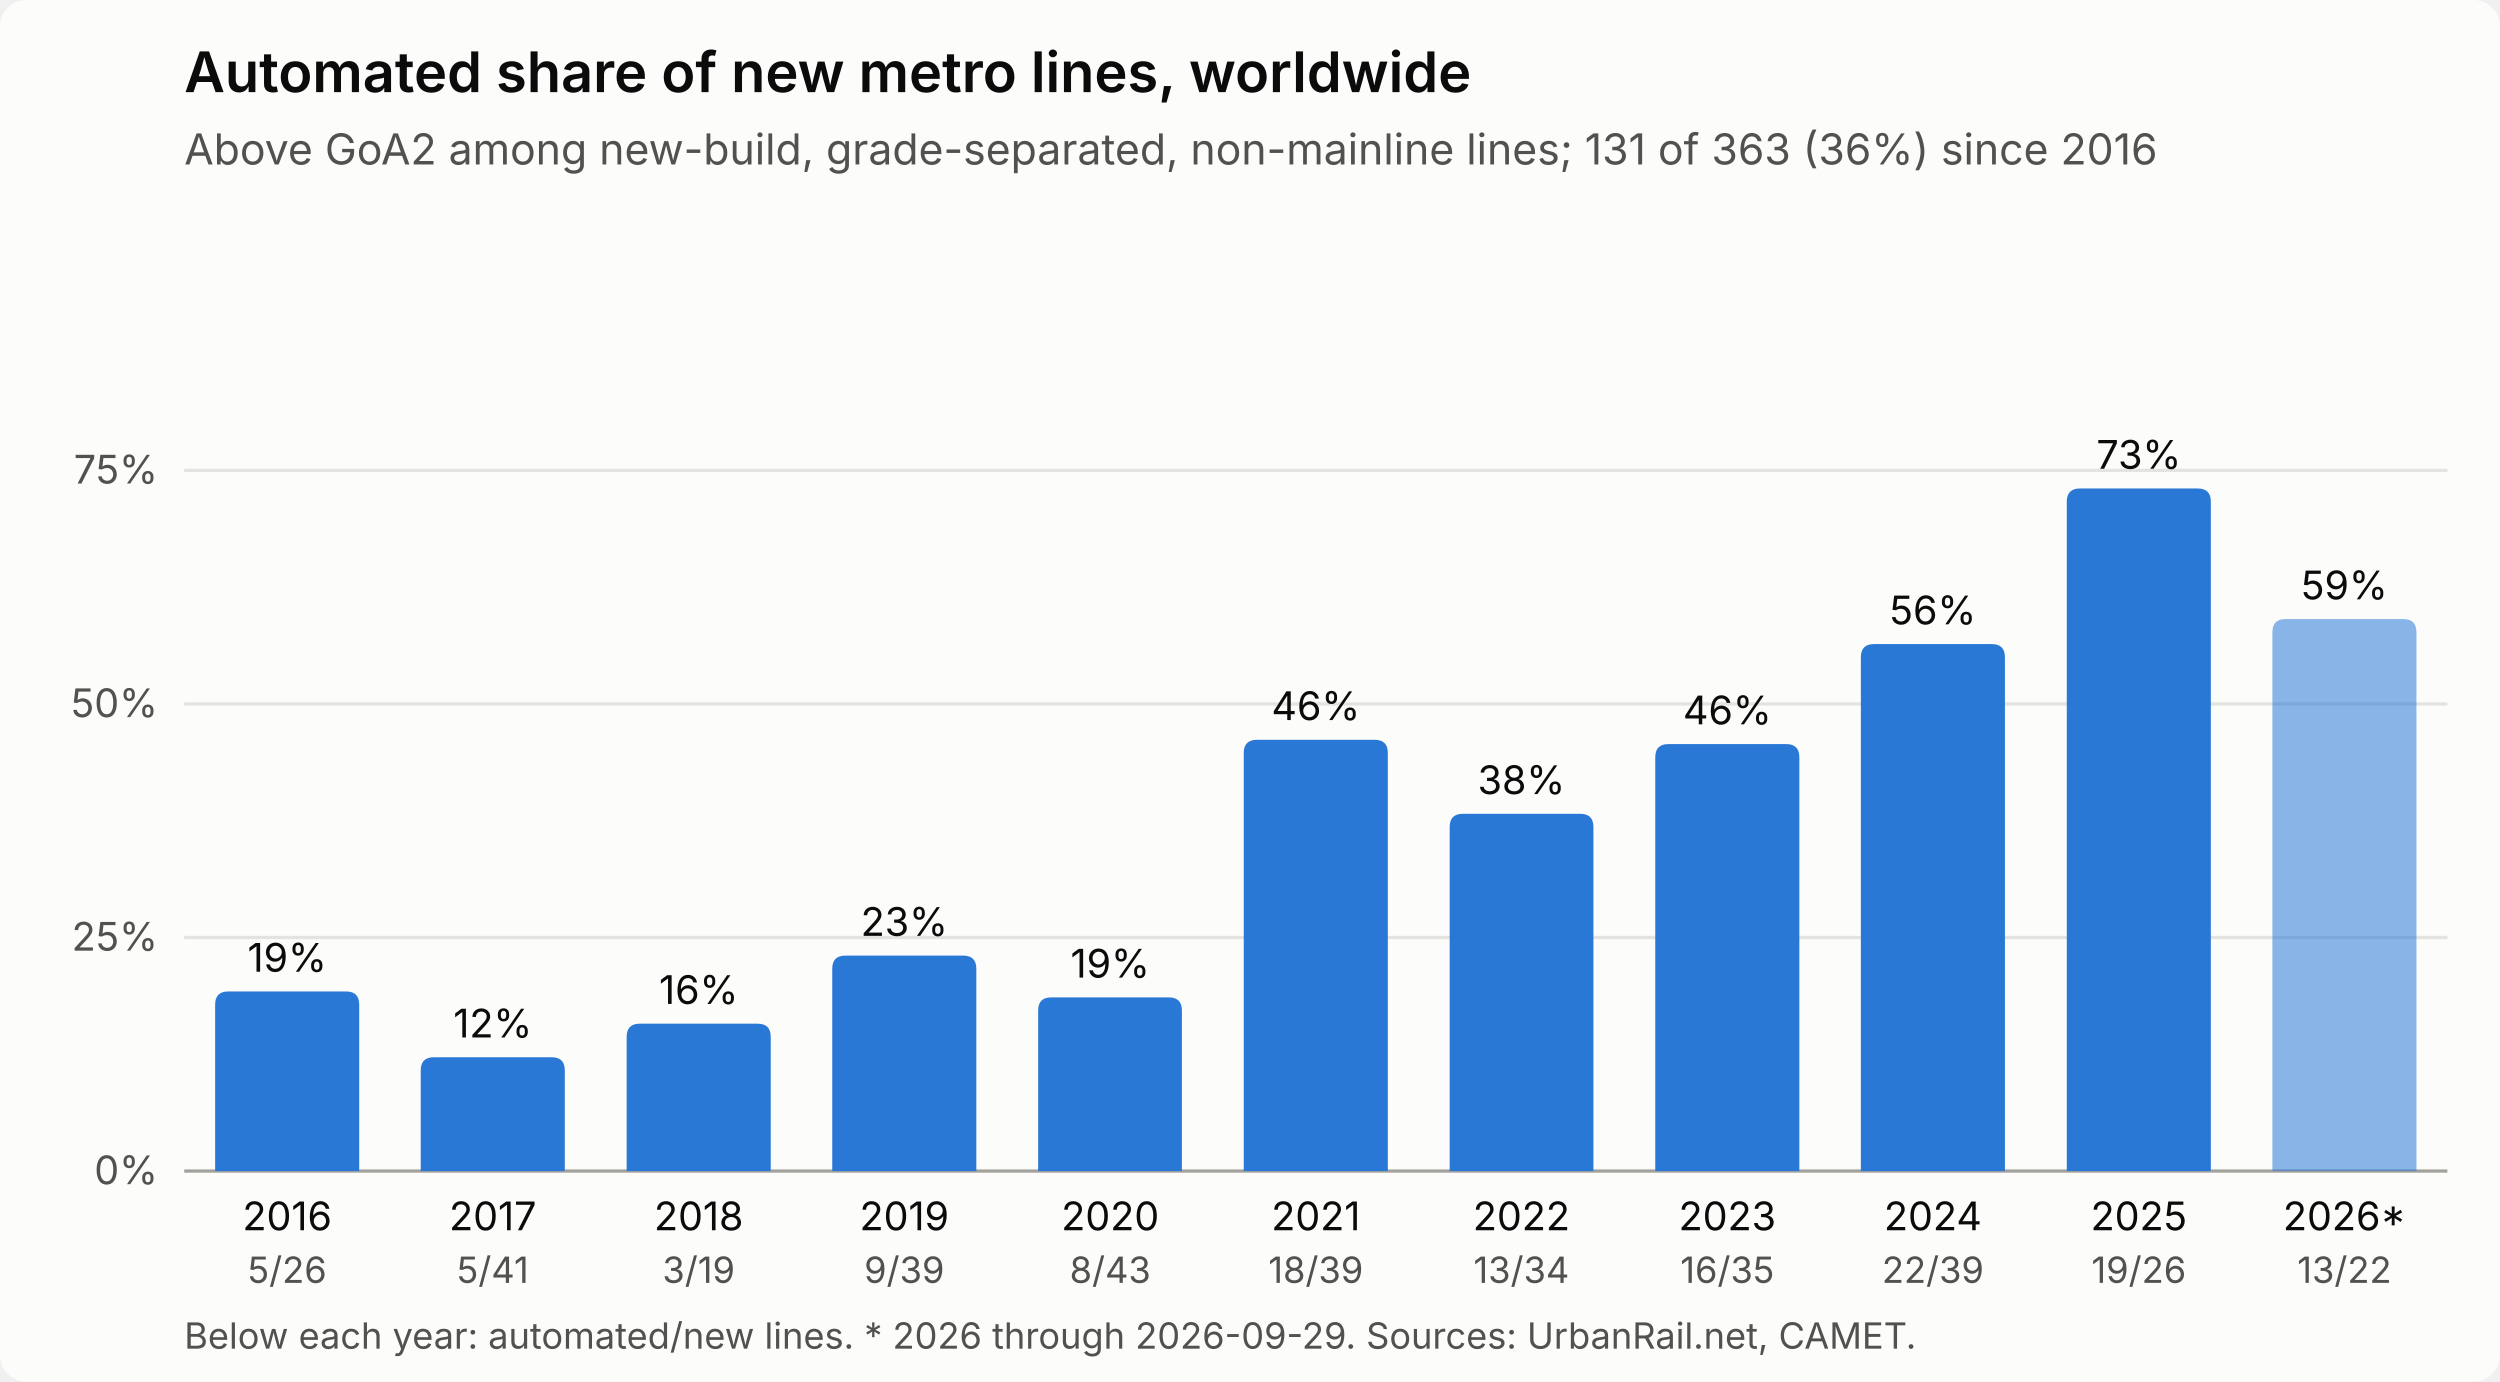
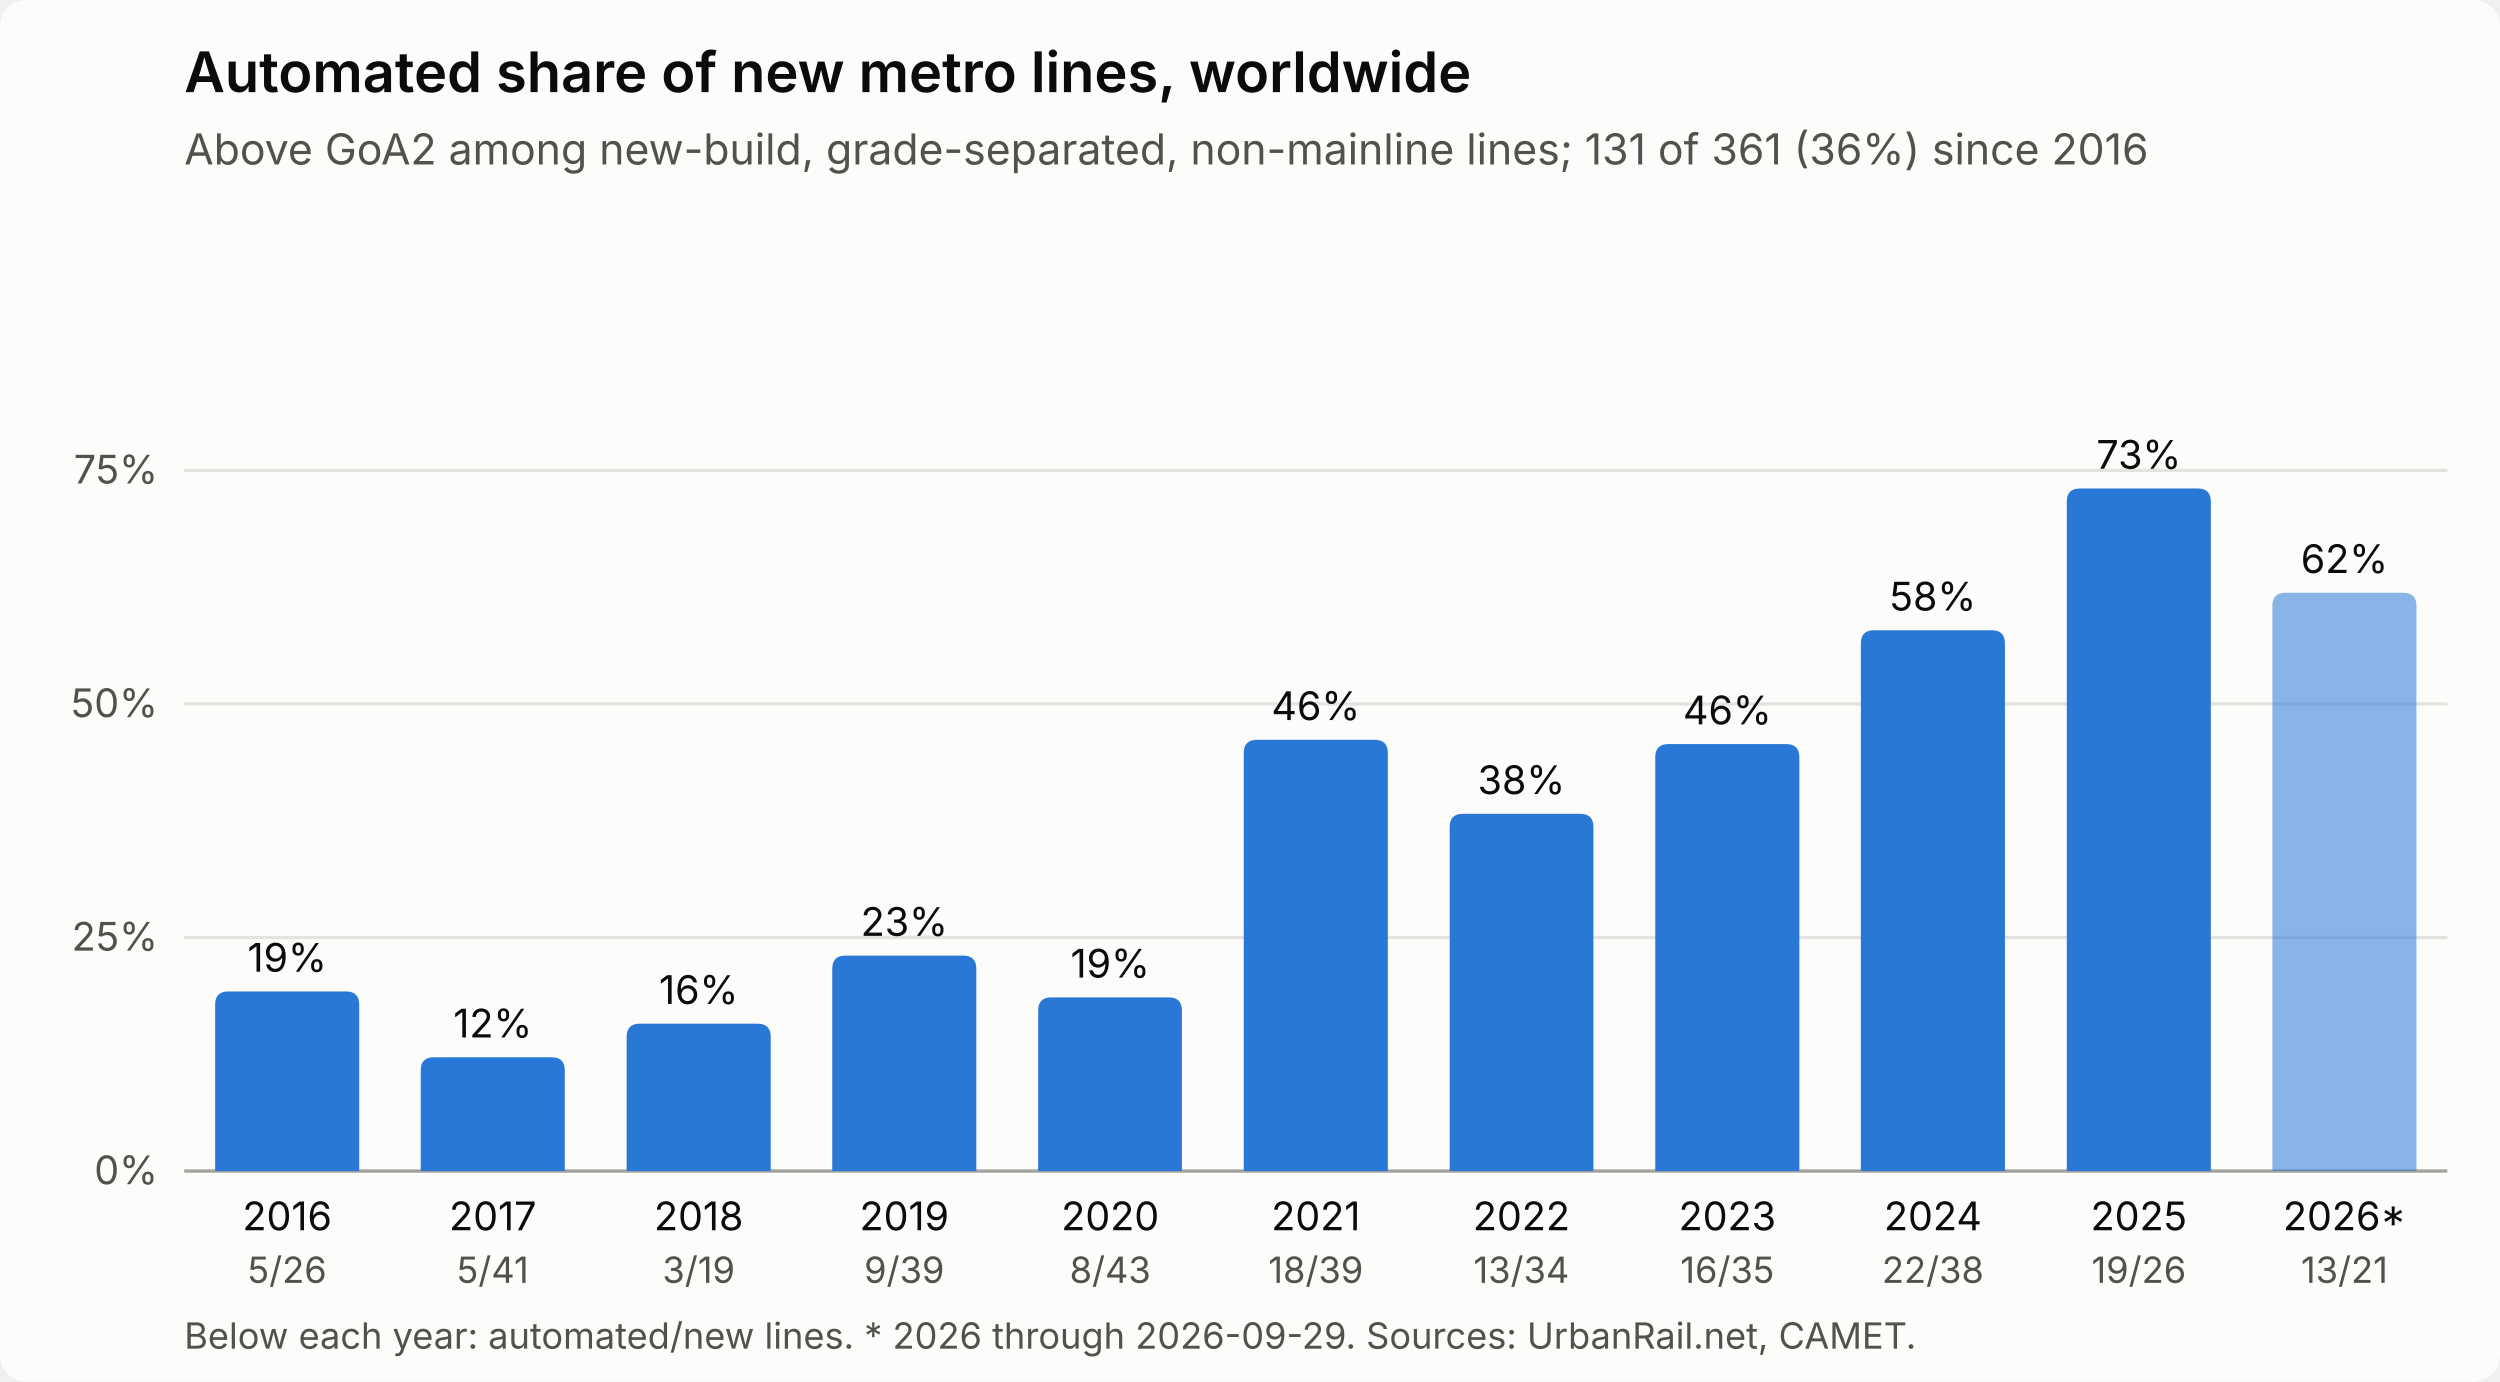
<svg xmlns="http://www.w3.org/2000/svg" viewBox="0 0 760 420" width="760" height="420" role="img" aria-labelledby="t d" font-family="system-ui, -apple-system, Segoe UI, sans-serif">
  <style>
.bg{fill:#fcfcfb}.bar{fill:#2a78d6}.bar.partial{fill-opacity:.55}
.grid{stroke:#e4e3df;stroke-width:1}.axis{stroke:#a3a29c;stroke-width:1}
.t1{fill:#0b0b0b}.t2{fill:#52514e}
@media (prefers-color-scheme: dark){
.bg{fill:#1a1a19}.bar{fill:#3987e5}.grid{stroke:#2e2e2c}.axis{stroke:#5d5c57}
.t1{fill:#ffffff}.t2{fill:#c3c2b7}}
</style>
  <rect class="bg" width="760" height="420" rx="8" />
  <text class="t1" x="56" y="28" font-size="17" font-weight="600">Automated share of new metro lines, worldwide</text>
-   <text class="t2" x="56" y="50" font-size="13">Above GoA2 among new-build, grade-separated, non-mainline lines; 131 of 363 (36%) since 2016</text>
+   <text class="t2" x="56" y="50" font-size="13">Above GoA2 among new-build, grade-separated, non-mainline lines; 131 of 361 (36%) since 2016</text>
  <line class="axis" x1="56" x2="744" y1="356.0" y2="356.0" />
  <text class="t2" x="48" y="360.0" font-size="12" text-anchor="end">0%</text>
  <line class="grid" x1="56" x2="744" y1="285.0" y2="285.0" />
  <text class="t2" x="48" y="289.0" font-size="12" text-anchor="end">25%</text>
  <line class="grid" x1="56" x2="744" y1="214.0" y2="214.0" />
  <text class="t2" x="48" y="218.0" font-size="12" text-anchor="end">50%</text>
  <line class="grid" x1="56" x2="744" y1="143.0" y2="143.0" />
  <text class="t2" x="48" y="147.0" font-size="12" text-anchor="end">75%</text>
  <g>
    <rect x="56.0" y="72" width="62.5" height="284" fill="transparent" />
    <path class="bar" d="M65.4,356.0 V305.4 Q65.4,301.4 69.4,301.4 H105.2 Q109.2,301.4 109.2,305.4 V356.0 Z" />
    <text class="t1" x="87.3" y="295.4" font-size="12" text-anchor="middle">19%</text>
  </g>
  <text class="t1" x="87.3" y="374.0" font-size="12" text-anchor="middle">2016</text>
  <text class="t2" x="87.3" y="390.0" font-size="11" text-anchor="middle">5/26</text>
  <g>
    <rect x="118.5" y="72" width="62.5" height="284" fill="transparent" />
    <path class="bar" d="M127.9,356.0 V325.4 Q127.9,321.4 131.9,321.4 H167.7 Q171.7,321.4 171.7,325.4 V356.0 Z" />
    <text class="t1" x="149.8" y="315.4" font-size="12" text-anchor="middle">12%</text>
  </g>
  <text class="t1" x="149.8" y="374.0" font-size="12" text-anchor="middle">2017</text>
  <text class="t2" x="149.8" y="390.0" font-size="11" text-anchor="middle">5/41</text>
  <g>
    <rect x="181.1" y="72" width="62.5" height="284" fill="transparent" />
    <path class="bar" d="M190.5,356.0 V315.2 Q190.5,311.2 194.5,311.2 H230.3 Q234.3,311.2 234.3,315.2 V356.0 Z" />
    <text class="t1" x="212.4" y="305.2" font-size="12" text-anchor="middle">16%</text>
  </g>
  <text class="t1" x="212.4" y="374.0" font-size="12" text-anchor="middle">2018</text>
  <text class="t2" x="212.4" y="390.0" font-size="11" text-anchor="middle">3/19</text>
  <g>
    <rect x="243.6" y="72" width="62.5" height="284" fill="transparent" />
    <path class="bar" d="M253.0,356.0 V294.5 Q253.0,290.5 257.0,290.5 H292.8 Q296.8,290.5 296.8,294.5 V356.0 Z" />
    <text class="t1" x="274.9" y="284.5" font-size="12" text-anchor="middle">23%</text>
  </g>
  <text class="t1" x="274.9" y="374.0" font-size="12" text-anchor="middle">2019</text>
  <text class="t2" x="274.9" y="390.0" font-size="11" text-anchor="middle">9/39</text>
  <g>
    <rect x="306.2" y="72" width="62.5" height="284" fill="transparent" />
    <path class="bar" d="M315.6,356.0 V307.2 Q315.6,303.2 319.6,303.2 H355.3 Q359.3,303.2 359.3,307.2 V356.0 Z" />
    <text class="t1" x="337.5" y="297.2" font-size="12" text-anchor="middle">19%</text>
  </g>
  <text class="t1" x="337.5" y="374.0" font-size="12" text-anchor="middle">2020</text>
  <text class="t2" x="337.5" y="390.0" font-size="11" text-anchor="middle">8/43</text>
  <g>
    <rect x="368.7" y="72" width="62.5" height="284" fill="transparent" />
    <path class="bar" d="M378.1,356.0 V228.9 Q378.1,224.9 382.1,224.9 H417.9 Q421.9,224.9 421.9,228.9 V356.0 Z" />
    <text class="t1" x="400.0" y="218.9" font-size="12" text-anchor="middle">46%</text>
  </g>
  <text class="t1" x="400.0" y="374.0" font-size="12" text-anchor="middle">2021</text>
  <text class="t2" x="400.0" y="390.0" font-size="11" text-anchor="middle">18/39</text>
  <g>
    <rect x="431.3" y="72" width="62.5" height="284" fill="transparent" />
    <path class="bar" d="M440.7,356.0 V251.4 Q440.7,247.4 444.7,247.4 H480.4 Q484.4,247.4 484.4,251.4 V356.0 Z" />
    <text class="t1" x="462.5" y="241.4" font-size="12" text-anchor="middle">38%</text>
  </g>
  <text class="t1" x="462.5" y="374.0" font-size="12" text-anchor="middle">2022</text>
  <text class="t2" x="462.5" y="390.0" font-size="11" text-anchor="middle">13/34</text>
  <g>
    <rect x="493.8" y="72" width="62.5" height="284" fill="transparent" />
    <path class="bar" d="M503.2,356.0 V230.2 Q503.2,226.2 507.2,226.2 H543.0 Q547.0,226.2 547.0,230.2 V356.0 Z" />
    <text class="t1" x="525.1" y="220.2" font-size="12" text-anchor="middle">46%</text>
  </g>
  <text class="t1" x="525.1" y="374.0" font-size="12" text-anchor="middle">2023</text>
  <text class="t2" x="525.1" y="390.0" font-size="11" text-anchor="middle">16/35</text>
  <g>
    <rect x="556.4" y="72" width="62.5" height="284" fill="transparent" />
-     <path class="bar" d="M565.7,356.0 V199.8 Q565.7,195.8 569.7,195.8 H605.5 Q609.5,195.8 609.5,199.8 V356.0 Z" />
-     <text class="t1" x="587.6" y="189.8" font-size="12" text-anchor="middle">56%</text>
+     <path class="bar" d="M565.7,356.0 V195.6 Q565.7,191.6 569.7,191.6 H605.5 Q609.5,191.6 609.5,195.6 V356.0 Z" />
+     <text class="t1" x="587.6" y="185.6" font-size="12" text-anchor="middle">58%</text>
  </g>
  <text class="t1" x="587.6" y="374.0" font-size="12" text-anchor="middle">2024</text>
-   <text class="t2" x="587.6" y="390.0" font-size="11" text-anchor="middle">22/39</text>
+   <text class="t2" x="587.6" y="390.0" font-size="11" text-anchor="middle">22/38</text>
  <g>
    <rect x="618.9" y="72" width="62.5" height="284" fill="transparent" />
    <path class="bar" d="M628.3,356.0 V152.5 Q628.3,148.5 632.3,148.5 H668.1 Q672.1,148.5 672.1,152.5 V356.0 Z" />
    <text class="t1" x="650.2" y="142.5" font-size="12" text-anchor="middle">73%</text>
  </g>
  <text class="t1" x="650.2" y="374.0" font-size="12" text-anchor="middle">2025</text>
  <text class="t2" x="650.2" y="390.0" font-size="11" text-anchor="middle">19/26</text>
  <g>
    <rect x="681.5" y="72" width="62.5" height="284" fill="transparent" />
-     <path class="bar partial" d="M690.8,356.0 V192.2 Q690.8,188.2 694.8,188.2 H730.6 Q734.6,188.2 734.6,192.2 V356.0 Z" />
-     <text class="t1" x="712.7" y="182.2" font-size="12" text-anchor="middle">59%</text>
+     <path class="bar partial" d="M690.8,356.0 V184.2 Q690.8,180.2 694.8,180.2 H730.6 Q734.6,180.2 734.6,184.2 V356.0 Z" />
+     <text class="t1" x="712.7" y="174.2" font-size="12" text-anchor="middle">62%</text>
  </g>
  <text class="t1" x="712.7" y="374.0" font-size="12" text-anchor="middle">2026*</text>
-   <text class="t2" x="712.7" y="390.0" font-size="11" text-anchor="middle">13/22</text>
+   <text class="t2" x="712.7" y="390.0" font-size="11" text-anchor="middle">13/21</text>
  <text class="t2" x="56" y="410" font-size="11">Below each year: automated/new lines. * 2026 through 2026-09-29. Sources: UrbanRail.net, CAMET.</text>
</svg>
